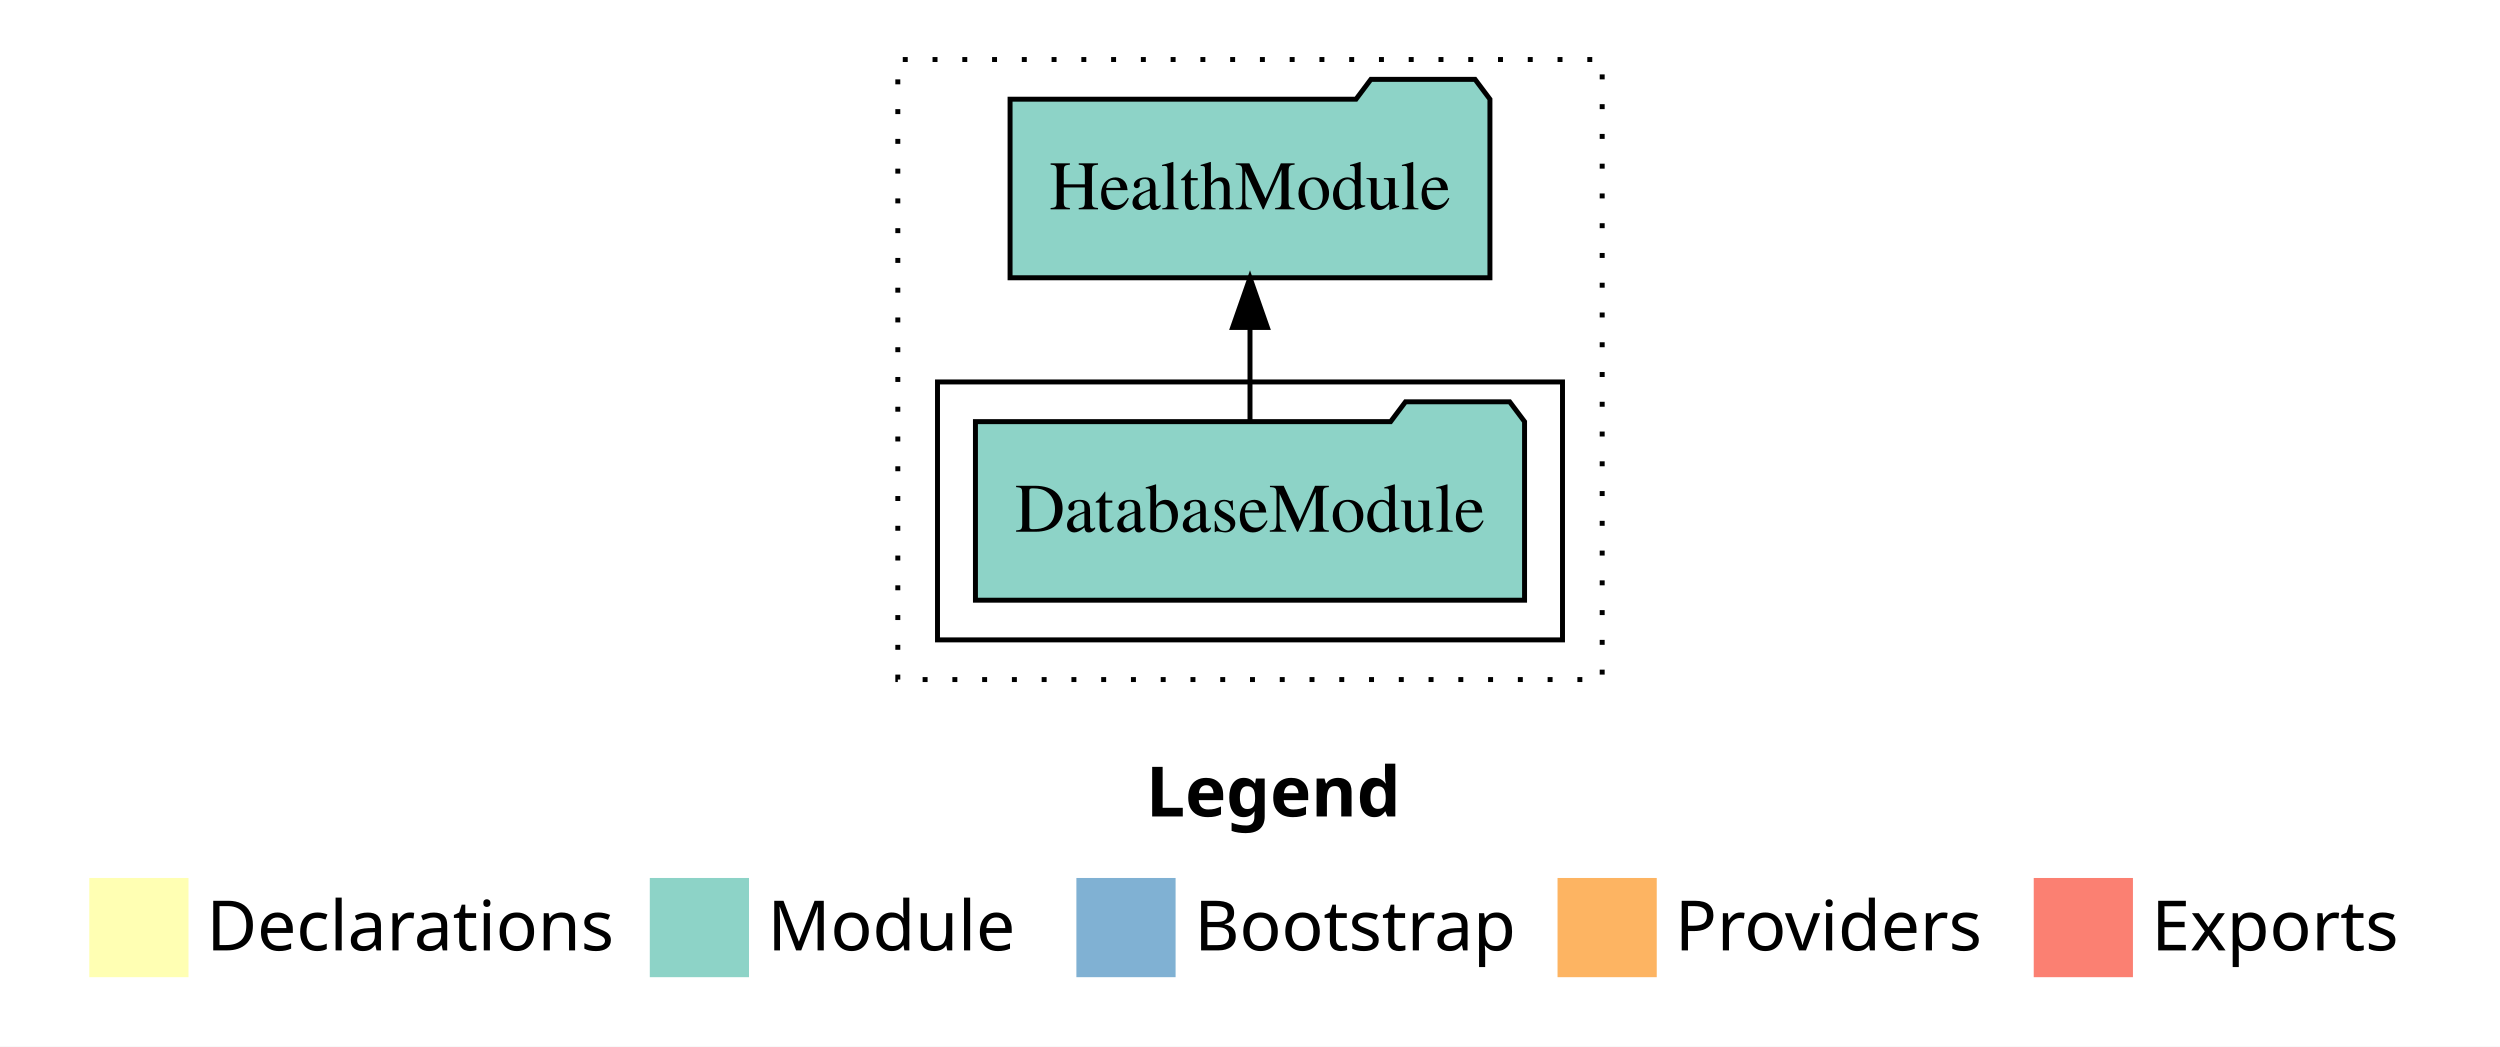
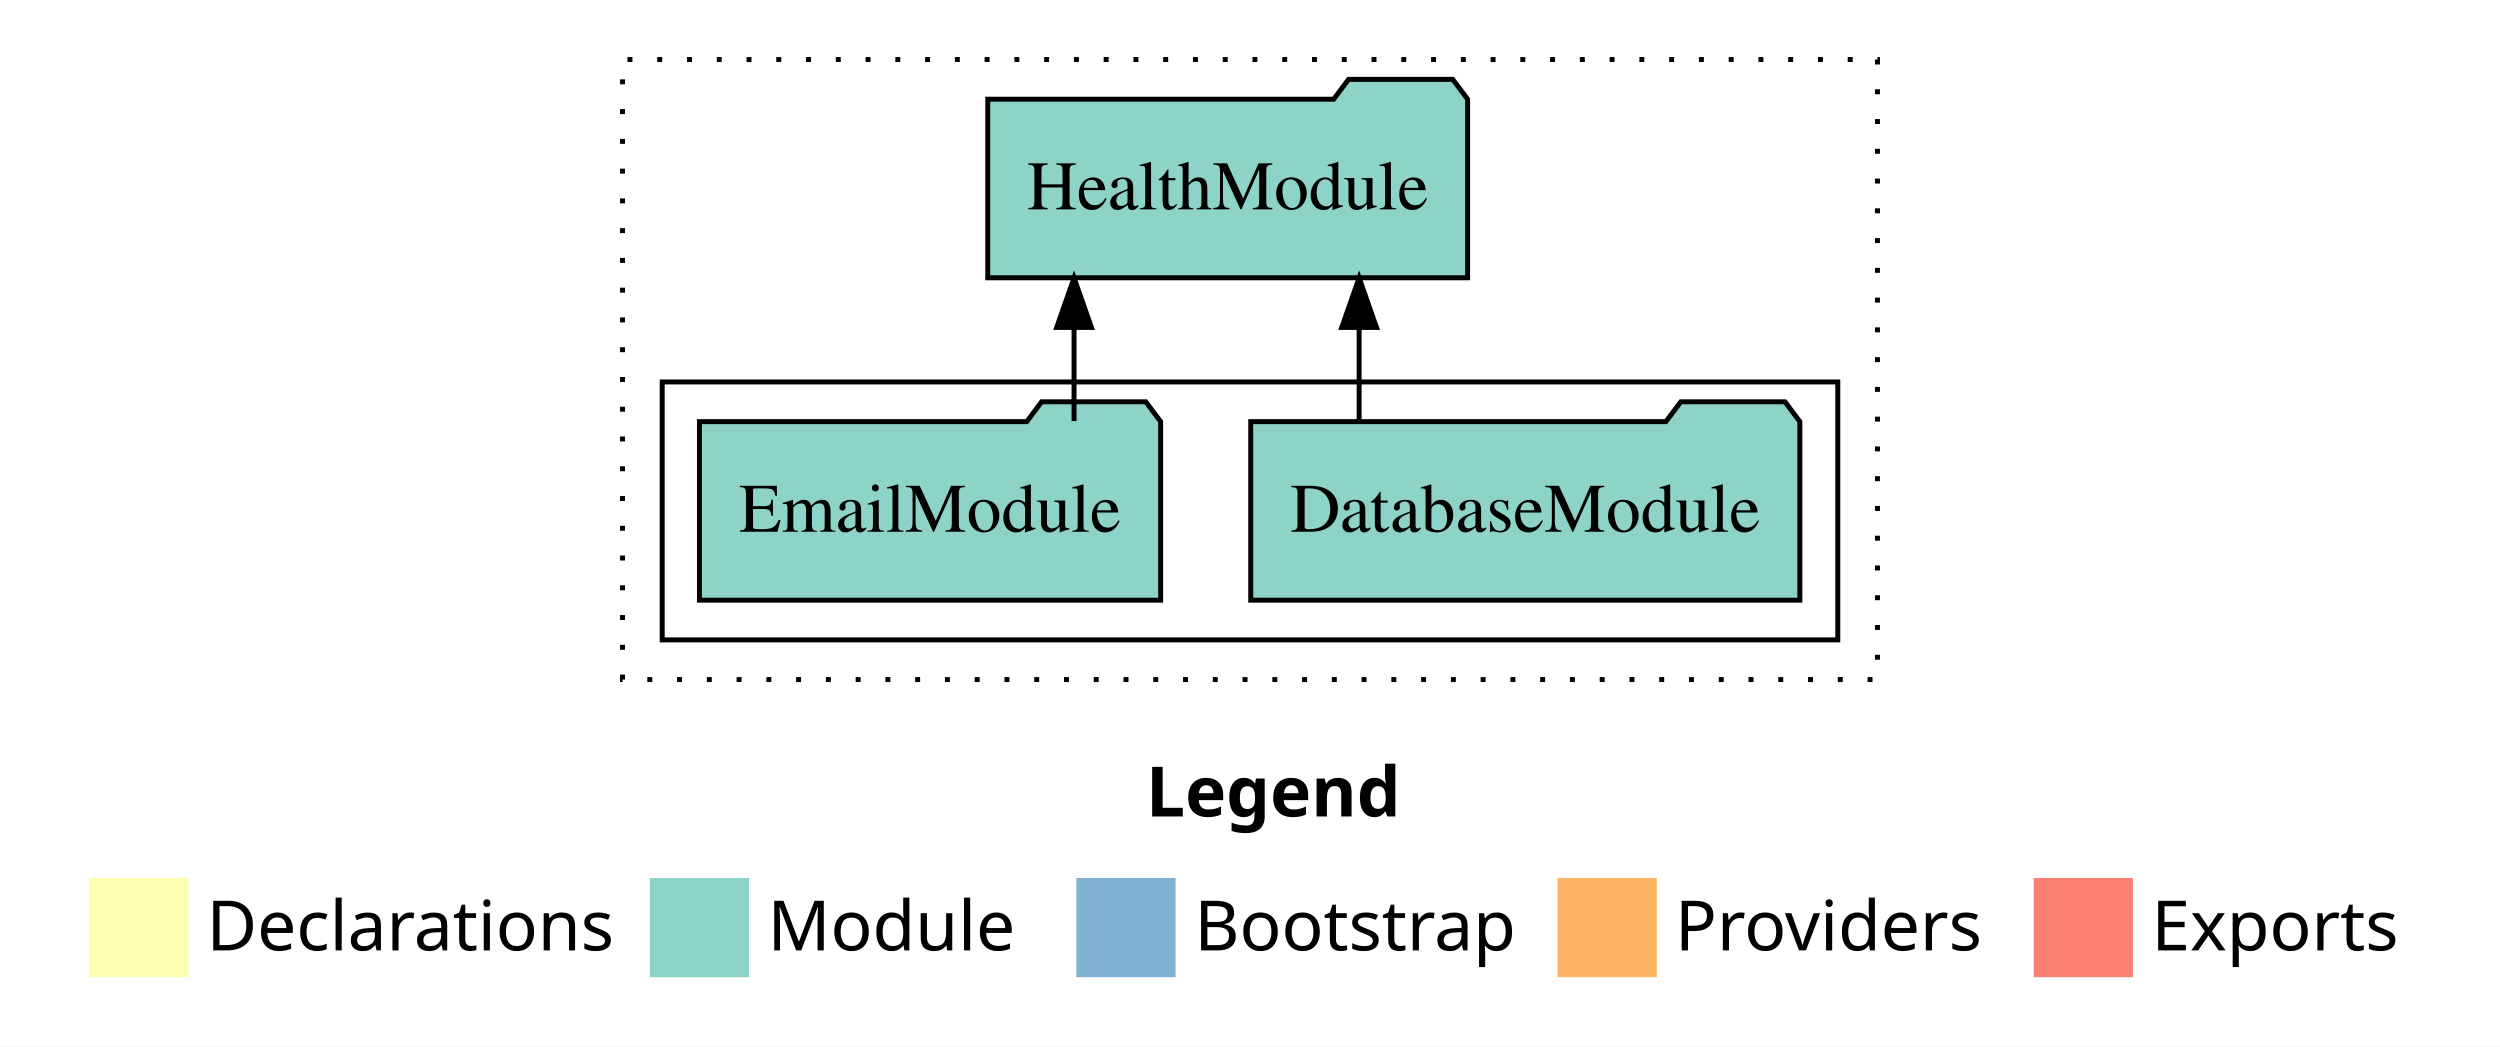
<svg xmlns="http://www.w3.org/2000/svg" width="504pt" height="211pt" viewBox="0.00 0.00 504.00 211.00">
  <g id="graph0" class="graph" transform="scale(1 1) rotate(0) translate(4 207)">
    <polygon fill="white" stroke="transparent" points="-4,4 -4,-207 500,-207 500,4 -4,4" />
    <text text-anchor="start" x="227.01" y="-42.4" font-family="Times-12" font-weight="bold" font-size="14.00">Legend</text>
    <polygon fill="#ffffb3" stroke="transparent" points="14,-10 14,-30 34,-30 34,-10 14,-10" />
    <text text-anchor="start" x="37.63" y="-15.4" font-family="Times-12" font-size="14.00">  Declarations</text>
    <polygon fill="#8dd3c7" stroke="transparent" points="127,-10 127,-30 147,-30 147,-10 127,-10" />
    <text text-anchor="start" x="150.73" y="-15.4" font-family="Times-12" font-size="14.00">  Module</text>
    <polygon fill="#80b1d3" stroke="transparent" points="213,-10 213,-30 233,-30 233,-10 213,-10" />
    <text text-anchor="start" x="236.78" y="-15.4" font-family="Times-12" font-size="14.00">  Bootstrap</text>
    <polygon fill="#fdb462" stroke="transparent" points="310,-10 310,-30 330,-30 330,-10 310,-10" />
    <text text-anchor="start" x="333.67" y="-15.4" font-family="Times-12" font-size="14.00">  Providers</text>
    <polygon fill="#fb8072" stroke="transparent" points="406,-10 406,-30 426,-30 426,-10 406,-10" />
    <text text-anchor="start" x="429.73" y="-15.4" font-family="Times-12" font-size="14.00">  Exports</text>
    <g id="clust1" class="cluster">
-       <polygon fill="none" stroke="black" stroke-dasharray="1,5" points="177,-70 177,-195 319,-195 319,-70 177,-70" />
+       <polygon fill="none" stroke="black" stroke-dasharray="1,5" points="121.5,-70 121.5,-195 374.5,-195 374.5,-70 121.5,-70" />
    </g>
    <g id="clust3" class="cluster">
-       <polygon fill="none" stroke="black" points="185,-78 185,-130 311,-130 311,-78 185,-78" />
+       <polygon fill="none" stroke="black" points="129.5,-78 129.5,-130 366.5,-130 366.5,-78 129.5,-78" />
    </g>
    <g id="node1" class="node">
-       <polygon fill="#8dd3c7" stroke="black" points="303.35,-122 300.35,-126 279.35,-126 276.35,-122 192.65,-122 192.65,-86 303.35,-86 303.35,-122" />
-       <text text-anchor="middle" x="248" y="-99.8" font-family="Times,serif" font-size="14.00">DatabaseModule</text>
+       <polygon fill="#8dd3c7" stroke="black" points="358.85,-122 355.85,-126 334.85,-126 331.85,-122 248.15,-122 248.15,-86 358.85,-86 358.85,-122" />
+       <text text-anchor="middle" x="303.5" y="-99.8" font-family="Times,serif" font-size="14.00">DatabaseModule</text>
+     </g>
+     <g id="node3" class="node">
+       <polygon fill="#8dd3c7" stroke="black" points="291.87,-187 288.87,-191 267.87,-191 264.87,-187 195.13,-187 195.13,-151 291.87,-151 291.87,-187" />
+       <text text-anchor="middle" x="243.5" y="-164.8" font-family="Times,serif" font-size="14.00">HealthModule</text>
+     </g>
+     <g id="edge1" class="edge">
+       <path fill="none" stroke="black" d="M270,-122.11C270,-122.11 270,-140.99 270,-140.99" />
+       <polygon fill="black" stroke="black" points="266.5,-140.99 270,-150.99 273.5,-140.99 266.5,-140.99" />
    </g>
    <g id="node2" class="node">
-       <polygon fill="#8dd3c7" stroke="black" points="296.37,-187 293.37,-191 272.37,-191 269.37,-187 199.63,-187 199.63,-151 296.37,-151 296.37,-187" />
-       <text text-anchor="middle" x="248" y="-164.8" font-family="Times,serif" font-size="14.00">HealthModule</text>
+       <polygon fill="#8dd3c7" stroke="black" points="229.99,-122 226.99,-126 205.99,-126 202.99,-122 137.01,-122 137.01,-86 229.99,-86 229.99,-122" />
+       <text text-anchor="middle" x="183.5" y="-99.8" font-family="Times,serif" font-size="14.00">EmailModule</text>
    </g>
-     <g id="edge1" class="edge">
-       <path fill="none" stroke="black" d="M248,-122.11C248,-122.11 248,-140.99 248,-140.99" />
-       <polygon fill="black" stroke="black" points="244.5,-140.99 248,-150.99 251.5,-140.99 244.5,-140.99" />
+     <g id="edge2" class="edge">
+       <path fill="none" stroke="black" d="M212.53,-122.11C212.53,-122.11 212.53,-140.99 212.53,-140.99" />
+       <polygon fill="black" stroke="black" points="209.03,-140.99 212.53,-150.99 216.03,-140.99 209.03,-140.99" />
    </g>
  </g>
</svg>
